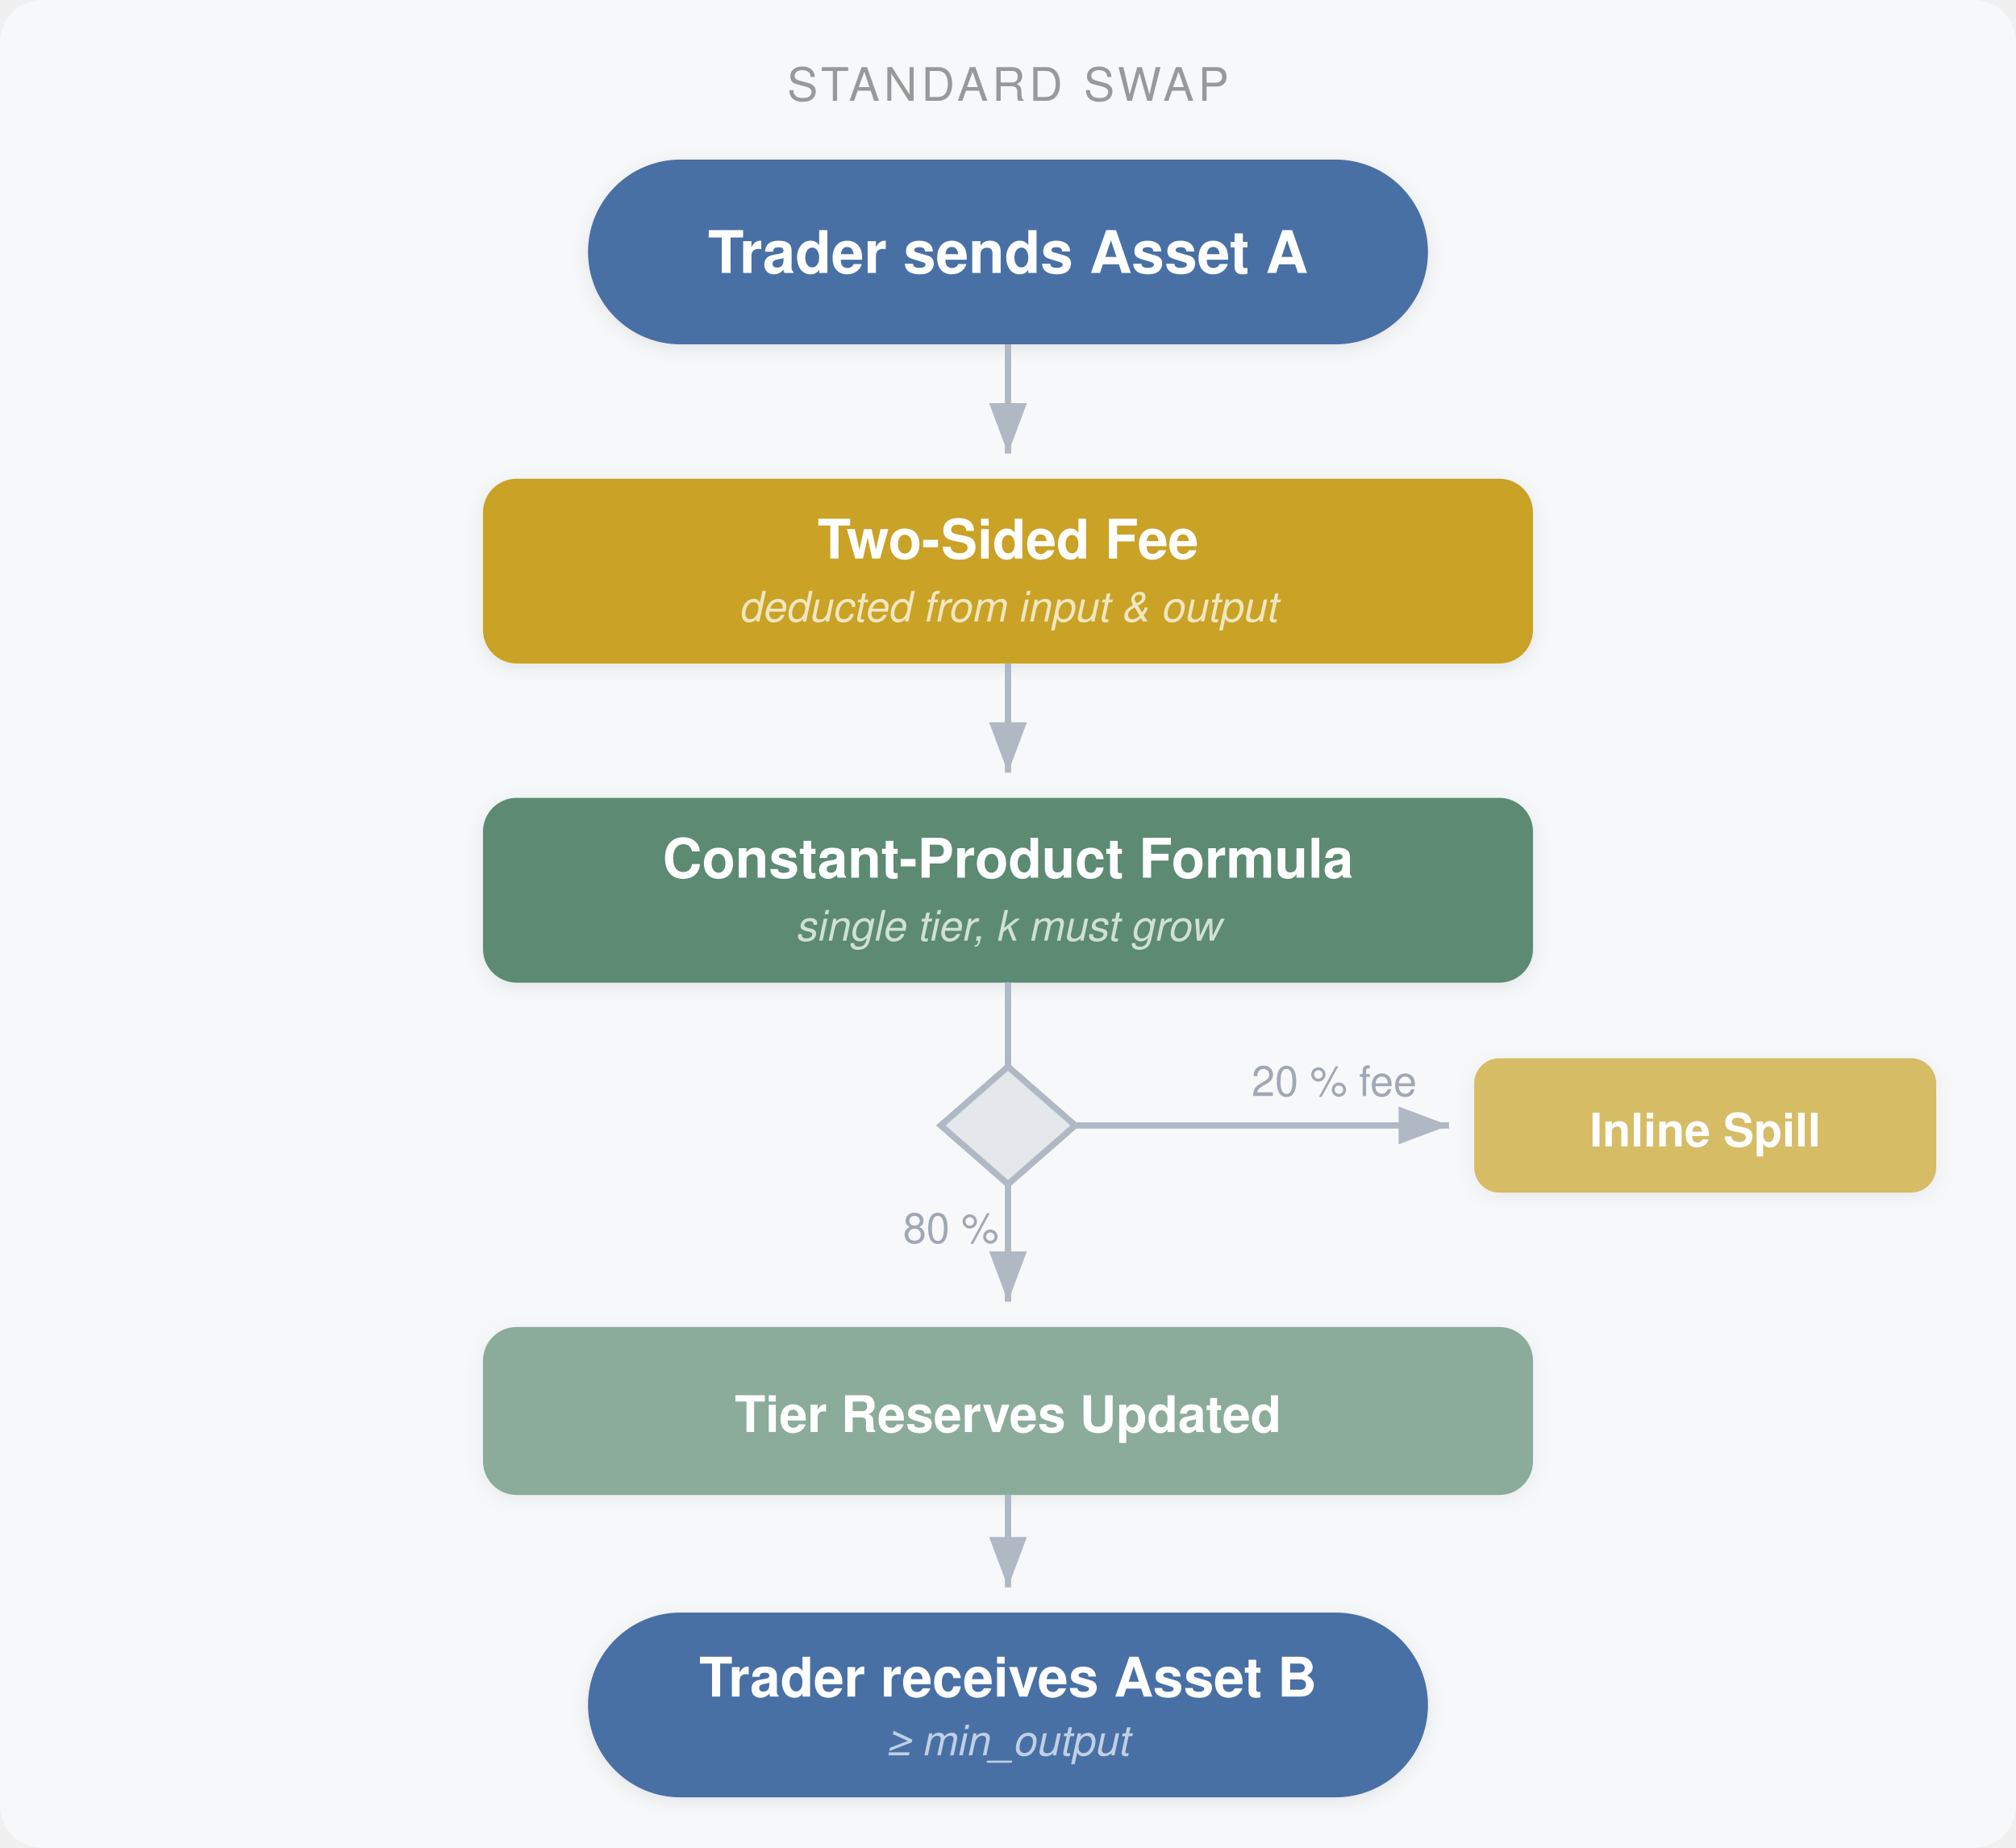
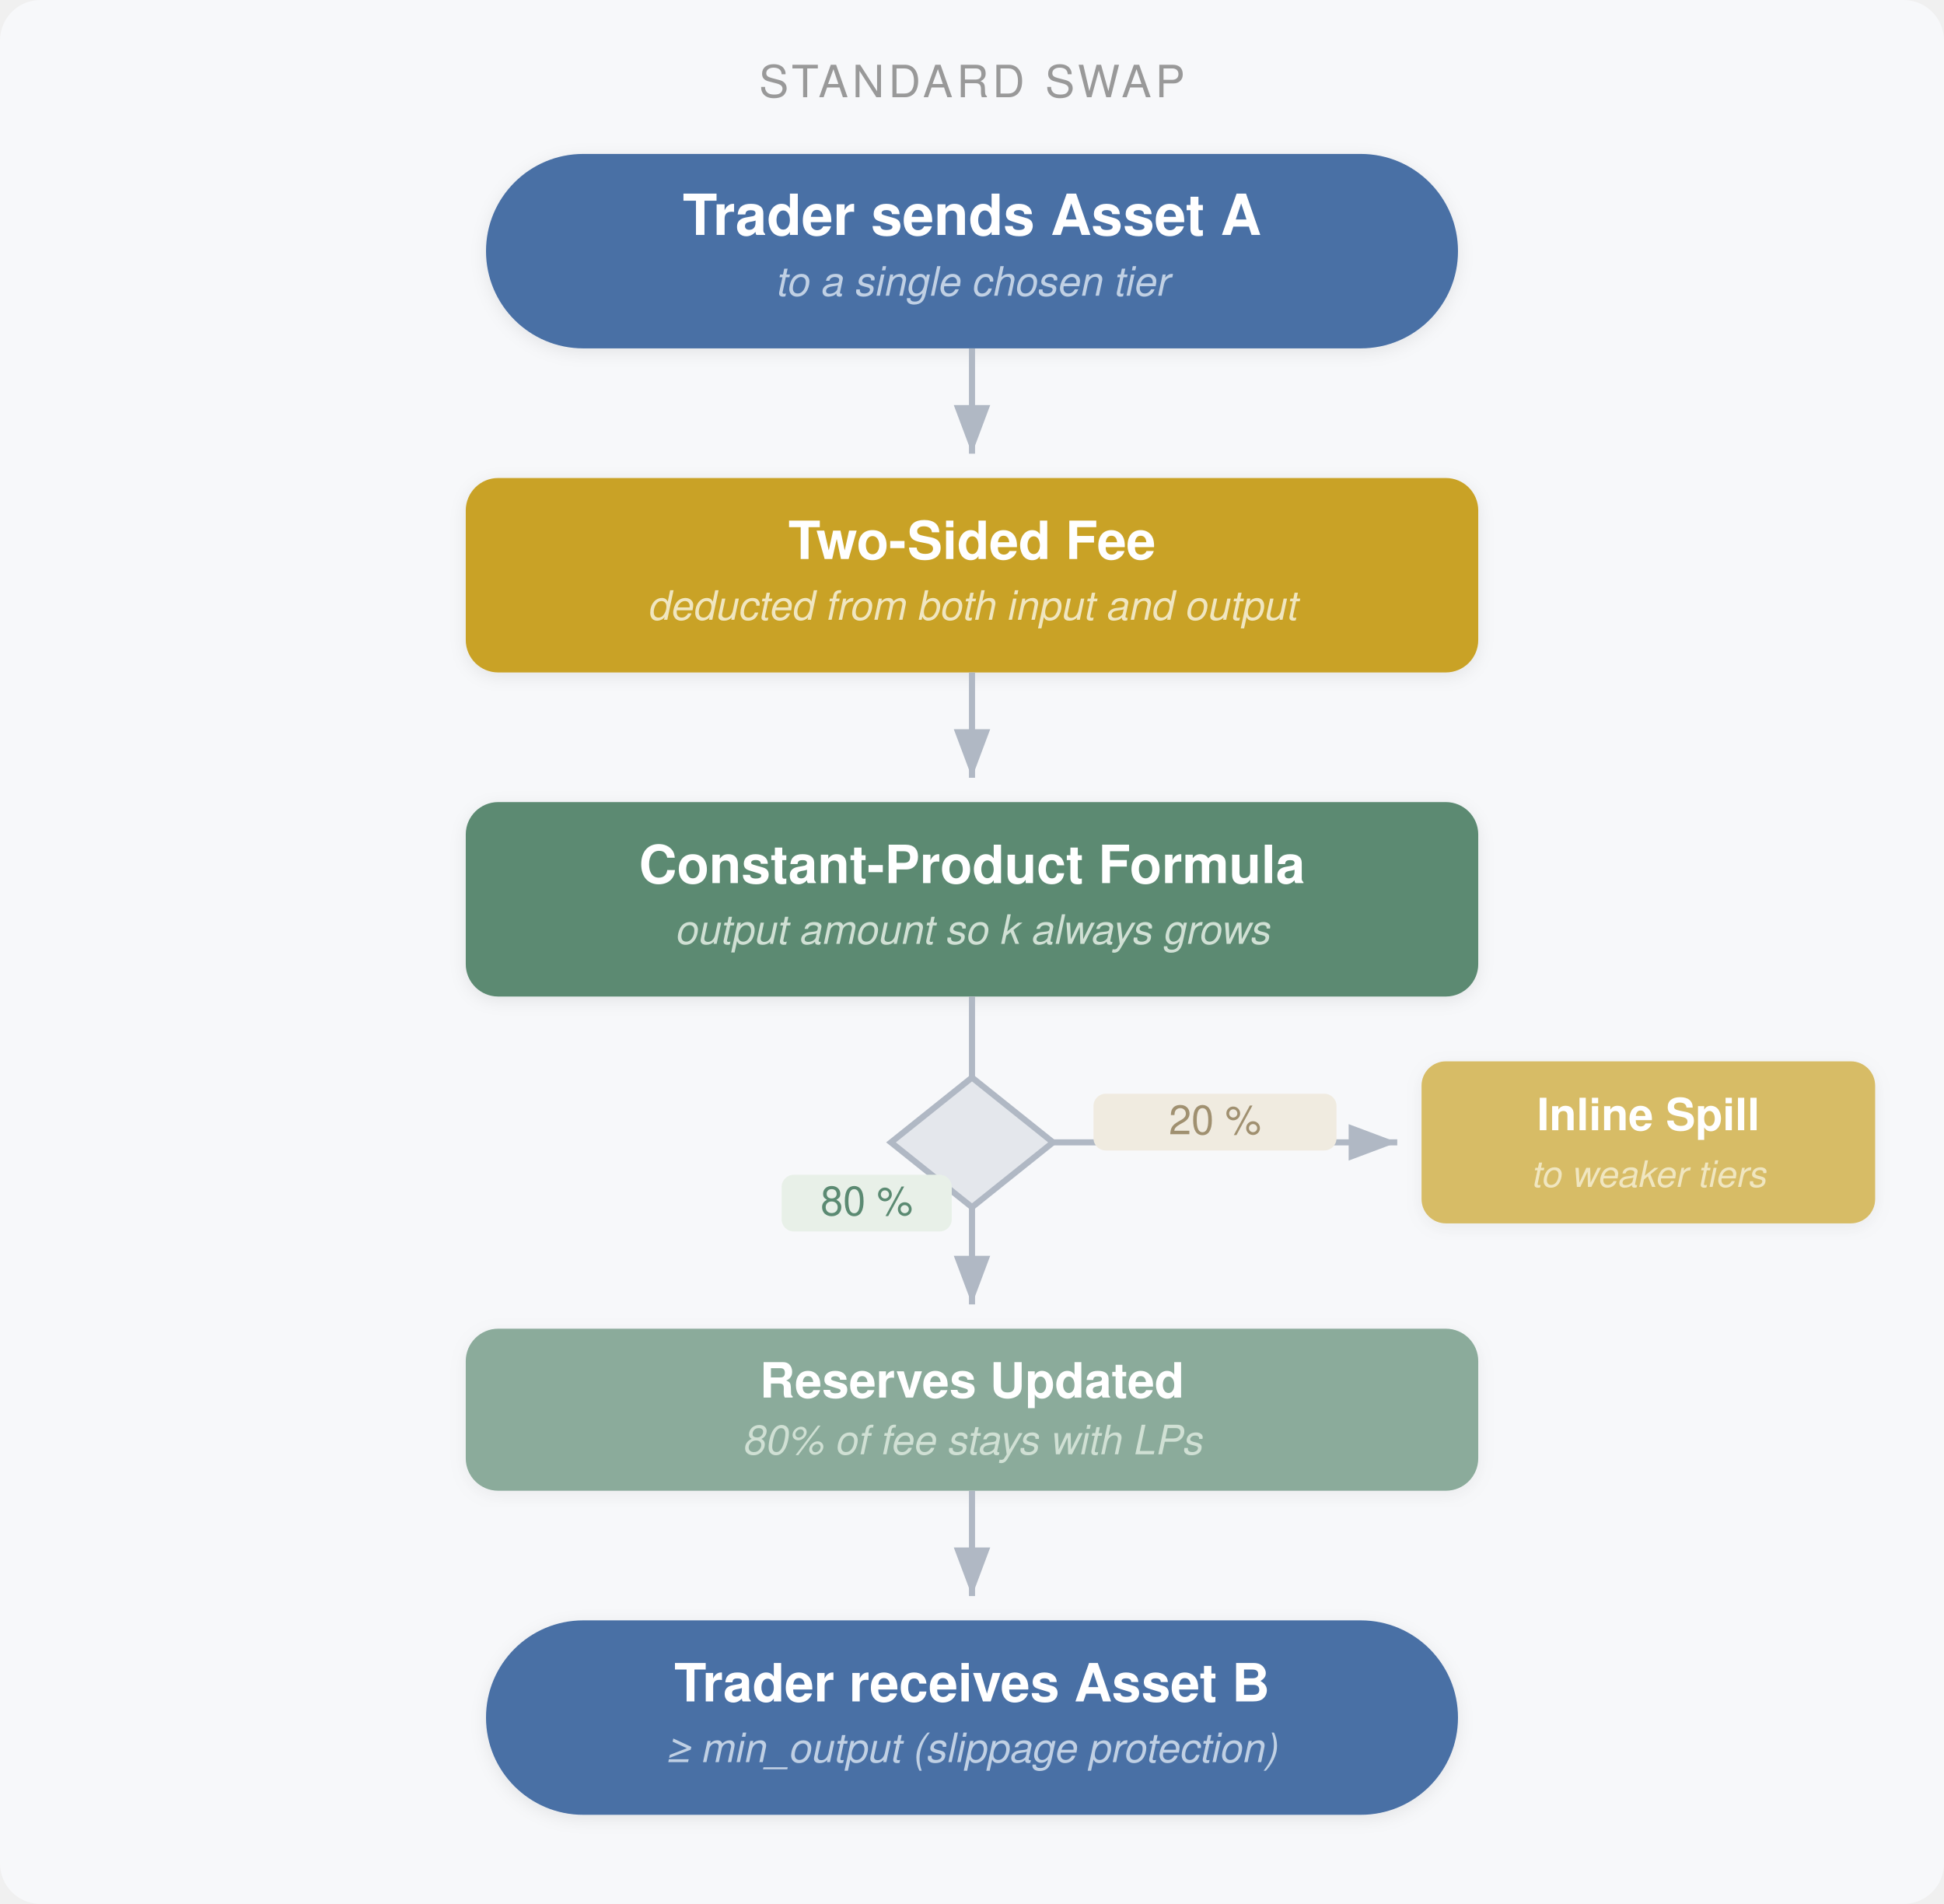
- <svg xmlns="http://www.w3.org/2000/svg" viewBox="0 0 480 440" font-family="-apple-system, BlinkMacSystemFont, 'Segoe UI', Helvetica, Arial, sans-serif">
+ <svg xmlns="http://www.w3.org/2000/svg" viewBox="0 0 480 470" font-family="-apple-system, BlinkMacSystemFont, 'Segoe UI', Helvetica, Arial, sans-serif">
  <defs>
    <marker id="ah" markerWidth="8" markerHeight="6" refX="8" refY="3" orient="auto">
      <polygon points="0 0, 8 3, 0 6" fill="#b0b8c4" />
    </marker>
    <filter id="ds">
      <feDropShadow dx="0" dy="1" stdDeviation="2" flood-opacity="0.08" />
    </filter>
  </defs>
-   <rect width="480" height="440" rx="10" fill="#f7f8fa" />
+   <rect width="480" height="470" rx="10" fill="#f7f8fa" />
  <text x="240" y="24" text-anchor="middle" fill="#999" font-size="11" font-weight="500" letter-spacing="1">STANDARD SWAP</text>
-   <rect x="140" y="38" width="200" height="44" rx="22" fill="#4a6fa5" filter="url(#ds)" />
-   <text x="240" y="65" text-anchor="middle" fill="#fff" font-size="14" font-weight="600">Trader sends Asset A</text>
-   <line x1="240" y1="82" x2="240" y2="108" stroke="#b0b8c4" stroke-width="1.5" marker-end="url(#ah)" />
-   <rect x="115" y="114" width="250" height="44" rx="8" fill="#c9a227" filter="url(#ds)" />
-   <text x="240" y="133" text-anchor="middle" fill="#fff" font-size="13" font-weight="600">Two-Sided Fee</text>
-   <text x="240" y="148" text-anchor="middle" fill="#f0e6c0" font-size="10" font-style="italic">deducted from input &amp; output</text>
-   <line x1="240" y1="158" x2="240" y2="184" stroke="#b0b8c4" stroke-width="1.5" marker-end="url(#ah)" />
-   <rect x="115" y="190" width="250" height="44" rx="8" fill="#5b8a72" filter="url(#ds)" />
-   <text x="240" y="209" text-anchor="middle" fill="#fff" font-size="13" font-weight="600">Constant-Product Formula</text>
-   <text x="240" y="224" text-anchor="middle" fill="#d0e0d4" font-size="10" font-style="italic">single tier, k must grow</text>
-   <line x1="240" y1="234" x2="240" y2="254" stroke="#b0b8c4" stroke-width="1.5" />
-   <polygon points="240,254 256,268 240,282 224,268" fill="#e4e7ec" stroke="#b0b8c4" stroke-width="1.5" />
-   <line x1="256" y1="268" x2="345" y2="268" stroke="#b0b8c4" stroke-width="1.5" marker-end="url(#ah)" />
-   <text x="298" y="261" fill="#a0a8b4" font-size="10" font-weight="500">20 % fee</text>
-   <rect x="351" y="252" width="110" height="32" rx="6" fill="#c9a227" filter="url(#ds)" opacity="0.7" />
-   <text x="406" y="273" text-anchor="middle" fill="#fff" font-size="11" font-weight="600">Inline Spill</text>
-   <text x="215" y="296" fill="#a0a8b4" font-size="10" font-weight="500">80 %</text>
-   <line x1="240" y1="282" x2="240" y2="310" stroke="#b0b8c4" stroke-width="1.5" marker-end="url(#ah)" />
-   <rect x="115" y="316" width="250" height="40" rx="8" fill="#5b8a72" filter="url(#ds)" opacity="0.7" />
-   <text x="240" y="341" text-anchor="middle" fill="#fff" font-size="12" font-weight="600">Tier Reserves Updated</text>
-   <line x1="240" y1="356" x2="240" y2="378" stroke="#b0b8c4" stroke-width="1.5" marker-end="url(#ah)" />
-   <rect x="140" y="384" width="200" height="44" rx="22" fill="#4a6fa5" filter="url(#ds)" />
-   <text x="240" y="404" text-anchor="middle" fill="#fff" font-size="13" font-weight="600">Trader receives Asset B</text>
-   <text x="240" y="418" text-anchor="middle" fill="#c0d0e4" font-size="10" font-style="italic">≥ min_output</text>
+   <rect x="120" y="38" width="240" height="48" rx="24" fill="#4a6fa5" filter="url(#ds)" />
+   <text x="240" y="58" text-anchor="middle" fill="#fff" font-size="14" font-weight="600">Trader sends Asset A</text>
+   <text x="240" y="73" text-anchor="middle" fill="#c0d0e4" font-size="10" font-style="italic">to a single chosen tier</text>
+   <line x1="240" y1="86" x2="240" y2="112" stroke="#b0b8c4" stroke-width="1.5" marker-end="url(#ah)" />
+   <rect x="115" y="118" width="250" height="48" rx="8" fill="#c9a227" filter="url(#ds)" />
+   <text x="240" y="138" text-anchor="middle" fill="#fff" font-size="13" font-weight="600">Two-Sided Fee</text>
+   <text x="240" y="153" text-anchor="middle" fill="#f0e6c0" font-size="10" font-style="italic">deducted from both input and output</text>
+   <line x1="240" y1="166" x2="240" y2="192" stroke="#b0b8c4" stroke-width="1.5" marker-end="url(#ah)" />
+   <rect x="115" y="198" width="250" height="48" rx="8" fill="#5b8a72" filter="url(#ds)" />
+   <text x="240" y="218" text-anchor="middle" fill="#fff" font-size="13" font-weight="600">Constant-Product Formula</text>
+   <text x="240" y="233" text-anchor="middle" fill="#d0e0d4" font-size="10" font-style="italic">output amount so k always grows</text>
+   <line x1="240" y1="246" x2="240" y2="266" stroke="#b0b8c4" stroke-width="1.5" />
+   <polygon points="240,266 260,282 240,298 220,282" fill="#e4e7ec" stroke="#b0b8c4" stroke-width="1.5" />
+   <line x1="260" y1="282" x2="345" y2="282" stroke="#b0b8c4" stroke-width="1.5" marker-end="url(#ah)" />
+   <rect x="270" y="270" width="60" height="14" rx="3" fill="#f0ebe0" />
+   <text x="300" y="280" text-anchor="middle" fill="#a09070" font-size="10" font-weight="500">20 %</text>
+   <rect x="351" y="262" width="112" height="40" rx="6" fill="#c9a227" filter="url(#ds)" opacity="0.7" />
+   <text x="407" y="279" text-anchor="middle" fill="#fff" font-size="11" font-weight="600">Inline Spill</text>
+   <text x="407" y="293" text-anchor="middle" fill="#f0e6c0" font-size="9" font-style="italic">to weaker tiers</text>
+   <rect x="193" y="290" width="42" height="14" rx="3" fill="#e8f0e8" />
+   <text x="214" y="300" text-anchor="middle" fill="#5b8a72" font-size="10" font-weight="500">80 %</text>
+   <line x1="240" y1="298" x2="240" y2="322" stroke="#b0b8c4" stroke-width="1.5" marker-end="url(#ah)" />
+   <rect x="115" y="328" width="250" height="40" rx="8" fill="#5b8a72" filter="url(#ds)" opacity="0.7" />
+   <text x="240" y="345" text-anchor="middle" fill="#fff" font-size="12" font-weight="600">Reserves Updated</text>
+   <text x="240" y="359" text-anchor="middle" fill="#d0e0d4" font-size="10" font-style="italic">80% of fee stays with LPs</text>
+   <line x1="240" y1="368" x2="240" y2="394" stroke="#b0b8c4" stroke-width="1.5" marker-end="url(#ah)" />
+   <rect x="120" y="400" width="240" height="48" rx="24" fill="#4a6fa5" filter="url(#ds)" />
+   <text x="240" y="420" text-anchor="middle" fill="#fff" font-size="13" font-weight="600">Trader receives Asset B</text>
+   <text x="240" y="435" text-anchor="middle" fill="#c0d0e4" font-size="10" font-style="italic">≥ min_output (slippage protection)</text>
</svg>
